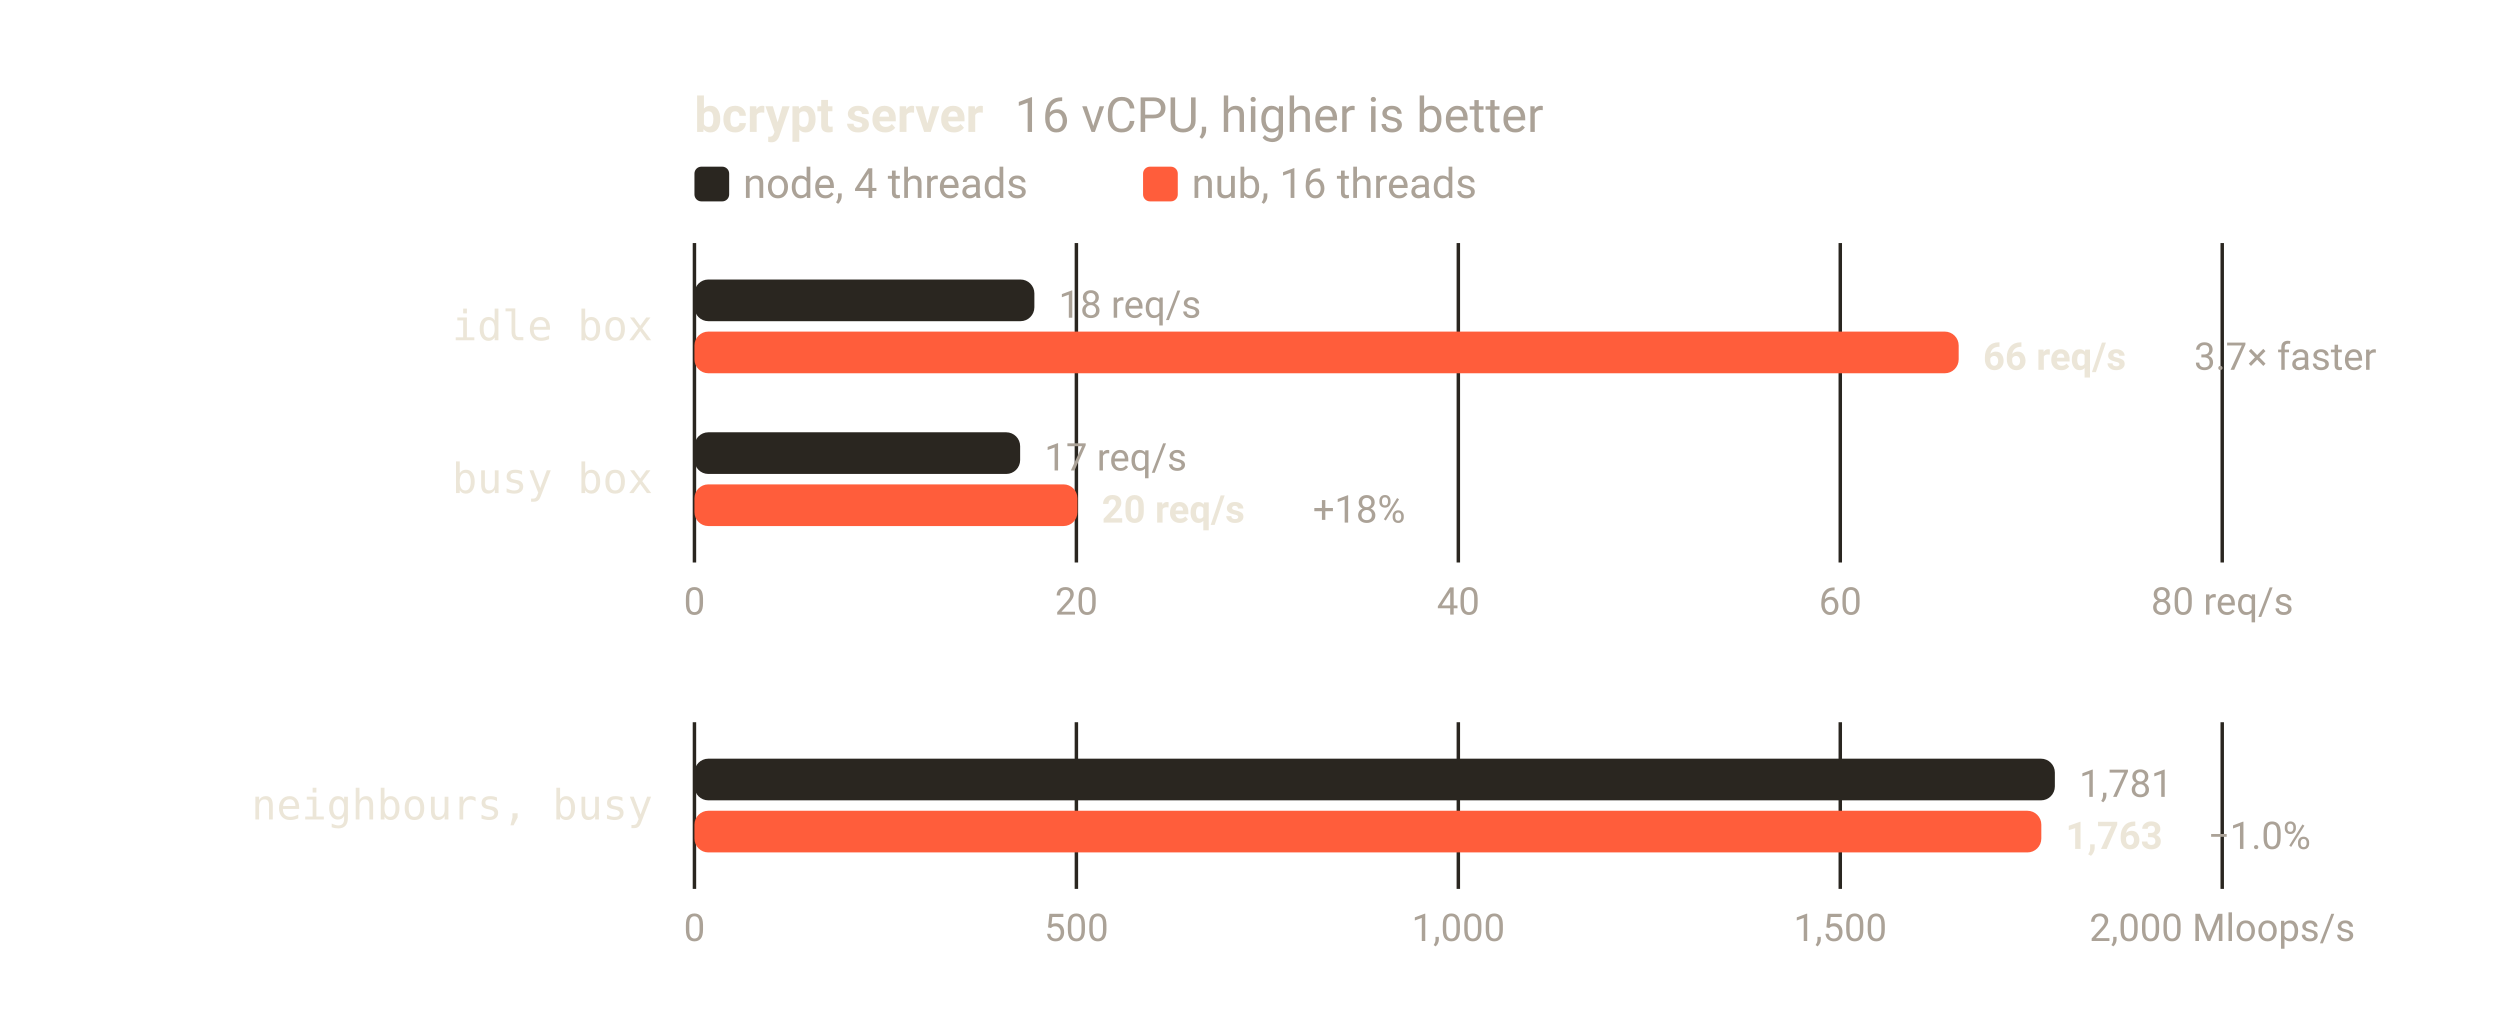
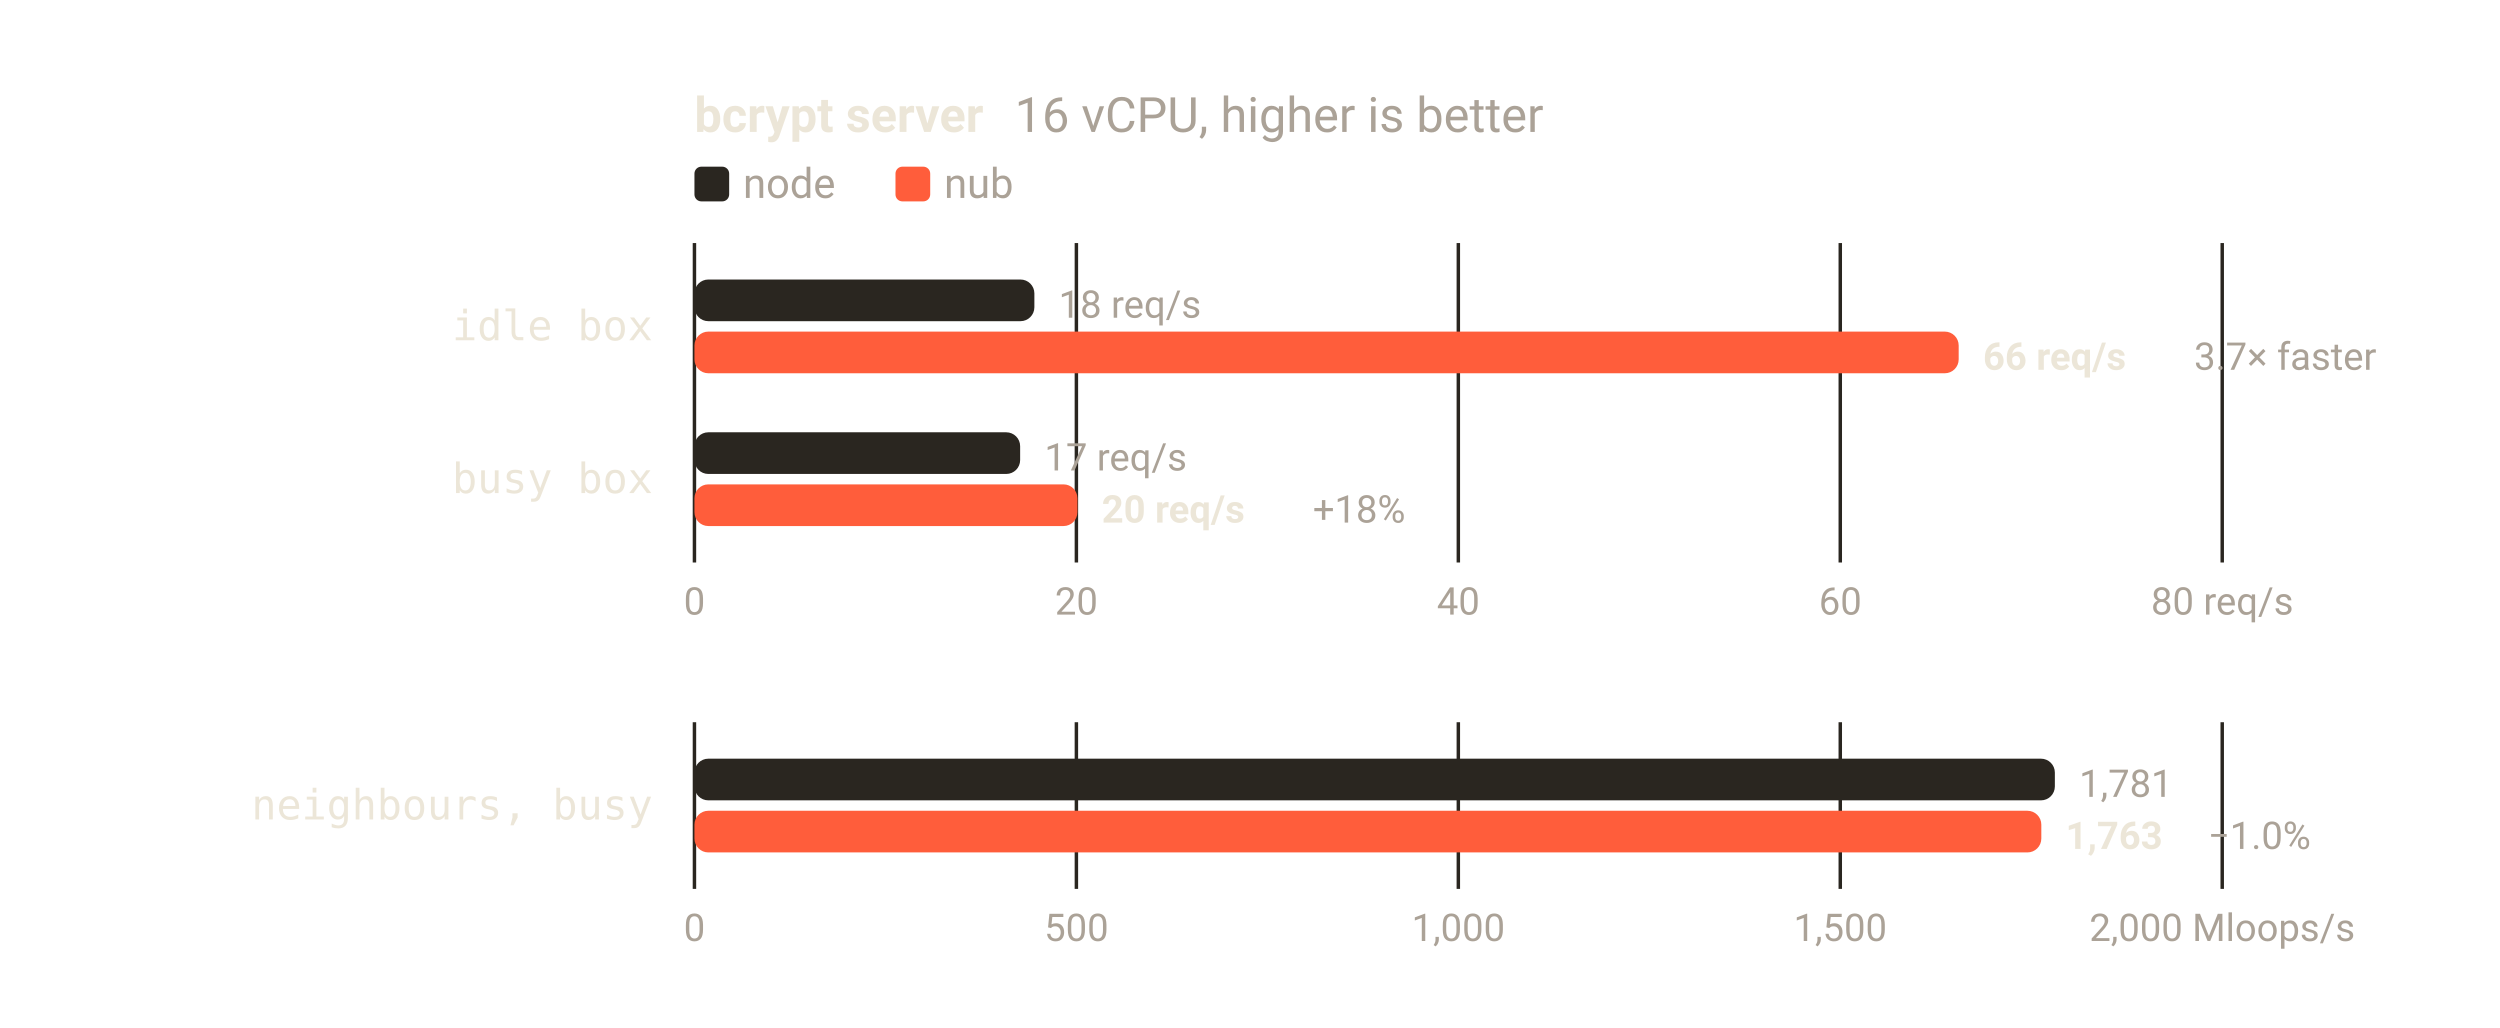
<svg xmlns="http://www.w3.org/2000/svg" width="720" height="296" viewBox="0 0 720 296" font-family="'Encode Sans', ui-sans-serif, system-ui, -apple-system, 'Segoe UI', Roboto, sans-serif" font-size="13">
  <text x="200" y="38" fill="#ece6d8" font-weight="700" font-size="14">bcrypt server<tspan dx="9" fill="#aba297" font-weight="400">16 vCPU, higher is better</tspan>
  </text>
  <rect x="200" y="48" width="10" height="10" rx="2" fill="#2a2620" />
-   <text x="214" y="57" fill="#aba297" font-size="12">node, 4 threads</text>
-   <rect x="329.2" y="48" width="10" height="10" rx="2" fill="#ff5d3b" />
-   <text x="343.2" y="57" fill="#aba297" font-size="12">nub, 16 threads</text>
+   <text x="214" y="57" fill="#aba297" font-size="12">node</text>
+   <rect x="257.9" y="48" width="10" height="10" rx="2" fill="#ff5d3b" />
+   <text x="271.9" y="57" fill="#aba297" font-size="12">nub</text>
  <line x1="200.0" y1="70" x2="200.0" y2="162" stroke="#2a2620" stroke-width="1" />
  <text x="200.0" y="177" text-anchor="middle" fill="#aba297" font-size="11">0</text>
  <line x1="310.0" y1="70" x2="310.0" y2="162" stroke="#2a2620" stroke-width="1" />
  <text x="310.0" y="177" text-anchor="middle" fill="#aba297" font-size="11">20</text>
  <line x1="420.0" y1="70" x2="420.0" y2="162" stroke="#2a2620" stroke-width="1" />
  <text x="420.0" y="177" text-anchor="middle" fill="#aba297" font-size="11">40</text>
  <line x1="530.0" y1="70" x2="530.0" y2="162" stroke="#2a2620" stroke-width="1" />
  <text x="530.0" y="177" text-anchor="middle" fill="#aba297" font-size="11">60</text>
  <line x1="640.0" y1="70" x2="640.0" y2="162" stroke="#2a2620" stroke-width="1" />
  <text x="640.0" y="177" text-anchor="middle" fill="#aba297" font-size="11">80 req/s</text>
  <text x="188" y="98" text-anchor="end" fill="#ece6d8" font-family="'Geist Mono', ui-monospace, SFMono-Regular, Menlo, monospace" font-size="12">idle box</text>
  <rect x="200" y="80.5" width="97.9" height="12" rx="4" fill="#2a2620" />
  <text x="304.9" y="91.5" fill="#aba297" font-size="11">18 req/s</text>
  <rect x="200" y="95.5" width="364.1" height="12" rx="4" fill="#ff5d3b" />
  <text x="571.1" y="106.5" fill="#ece6d8" font-weight="700" font-size="11">66 req/s</text>
  <text x="631.9" y="106.5" fill="#aba297" font-size="11">3.7× faster</text>
  <text x="188" y="142" text-anchor="end" fill="#ece6d8" font-family="'Geist Mono', ui-monospace, SFMono-Regular, Menlo, monospace" font-size="12">busy box</text>
  <rect x="200" y="124.5" width="93.8" height="12" rx="4" fill="#2a2620" />
  <text x="300.8" y="135.5" fill="#aba297" font-size="11">17 req/s</text>
  <rect x="200" y="139.5" width="110.3" height="12" rx="4" fill="#ff5d3b" />
  <text x="317.3" y="150.5" fill="#ece6d8" font-weight="700" font-size="11">20 req/s</text>
  <text x="378.1" y="150.5" fill="#aba297" font-size="11">+18%</text>
  <line x1="200.0" y1="208" x2="200.0" y2="256" stroke="#2a2620" stroke-width="1" />
  <text x="200.0" y="271" text-anchor="middle" fill="#aba297" font-size="11">0</text>
  <line x1="310.0" y1="208" x2="310.0" y2="256" stroke="#2a2620" stroke-width="1" />
  <text x="310.0" y="271" text-anchor="middle" fill="#aba297" font-size="11">500</text>
  <line x1="420.0" y1="208" x2="420.0" y2="256" stroke="#2a2620" stroke-width="1" />
  <text x="420.0" y="271" text-anchor="middle" fill="#aba297" font-size="11">1,000</text>
  <line x1="530.0" y1="208" x2="530.0" y2="256" stroke="#2a2620" stroke-width="1" />
  <text x="530.0" y="271" text-anchor="middle" fill="#aba297" font-size="11">1,500</text>
  <line x1="640.0" y1="208" x2="640.0" y2="256" stroke="#2a2620" stroke-width="1" />
  <text x="640.0" y="271" text-anchor="middle" fill="#aba297" font-size="11">2,000 Mloops/s</text>
  <text x="188" y="236" text-anchor="end" fill="#ece6d8" font-family="'Geist Mono', ui-monospace, SFMono-Regular, Menlo, monospace" font-size="12">neighbours, busy</text>
  <rect x="200" y="218.5" width="391.8" height="12" rx="4" fill="#2a2620" />
  <text x="598.8" y="229.5" fill="#aba297" font-size="11">1,781</text>
  <rect x="200" y="233.5" width="387.9" height="12" rx="4" fill="#ff5d3b" />
  <text x="594.9" y="244.5" fill="#ece6d8" font-weight="700" font-size="11">1,763</text>
  <text x="635.9" y="244.5" fill="#aba297" font-size="11">−1.0%</text>
</svg>
